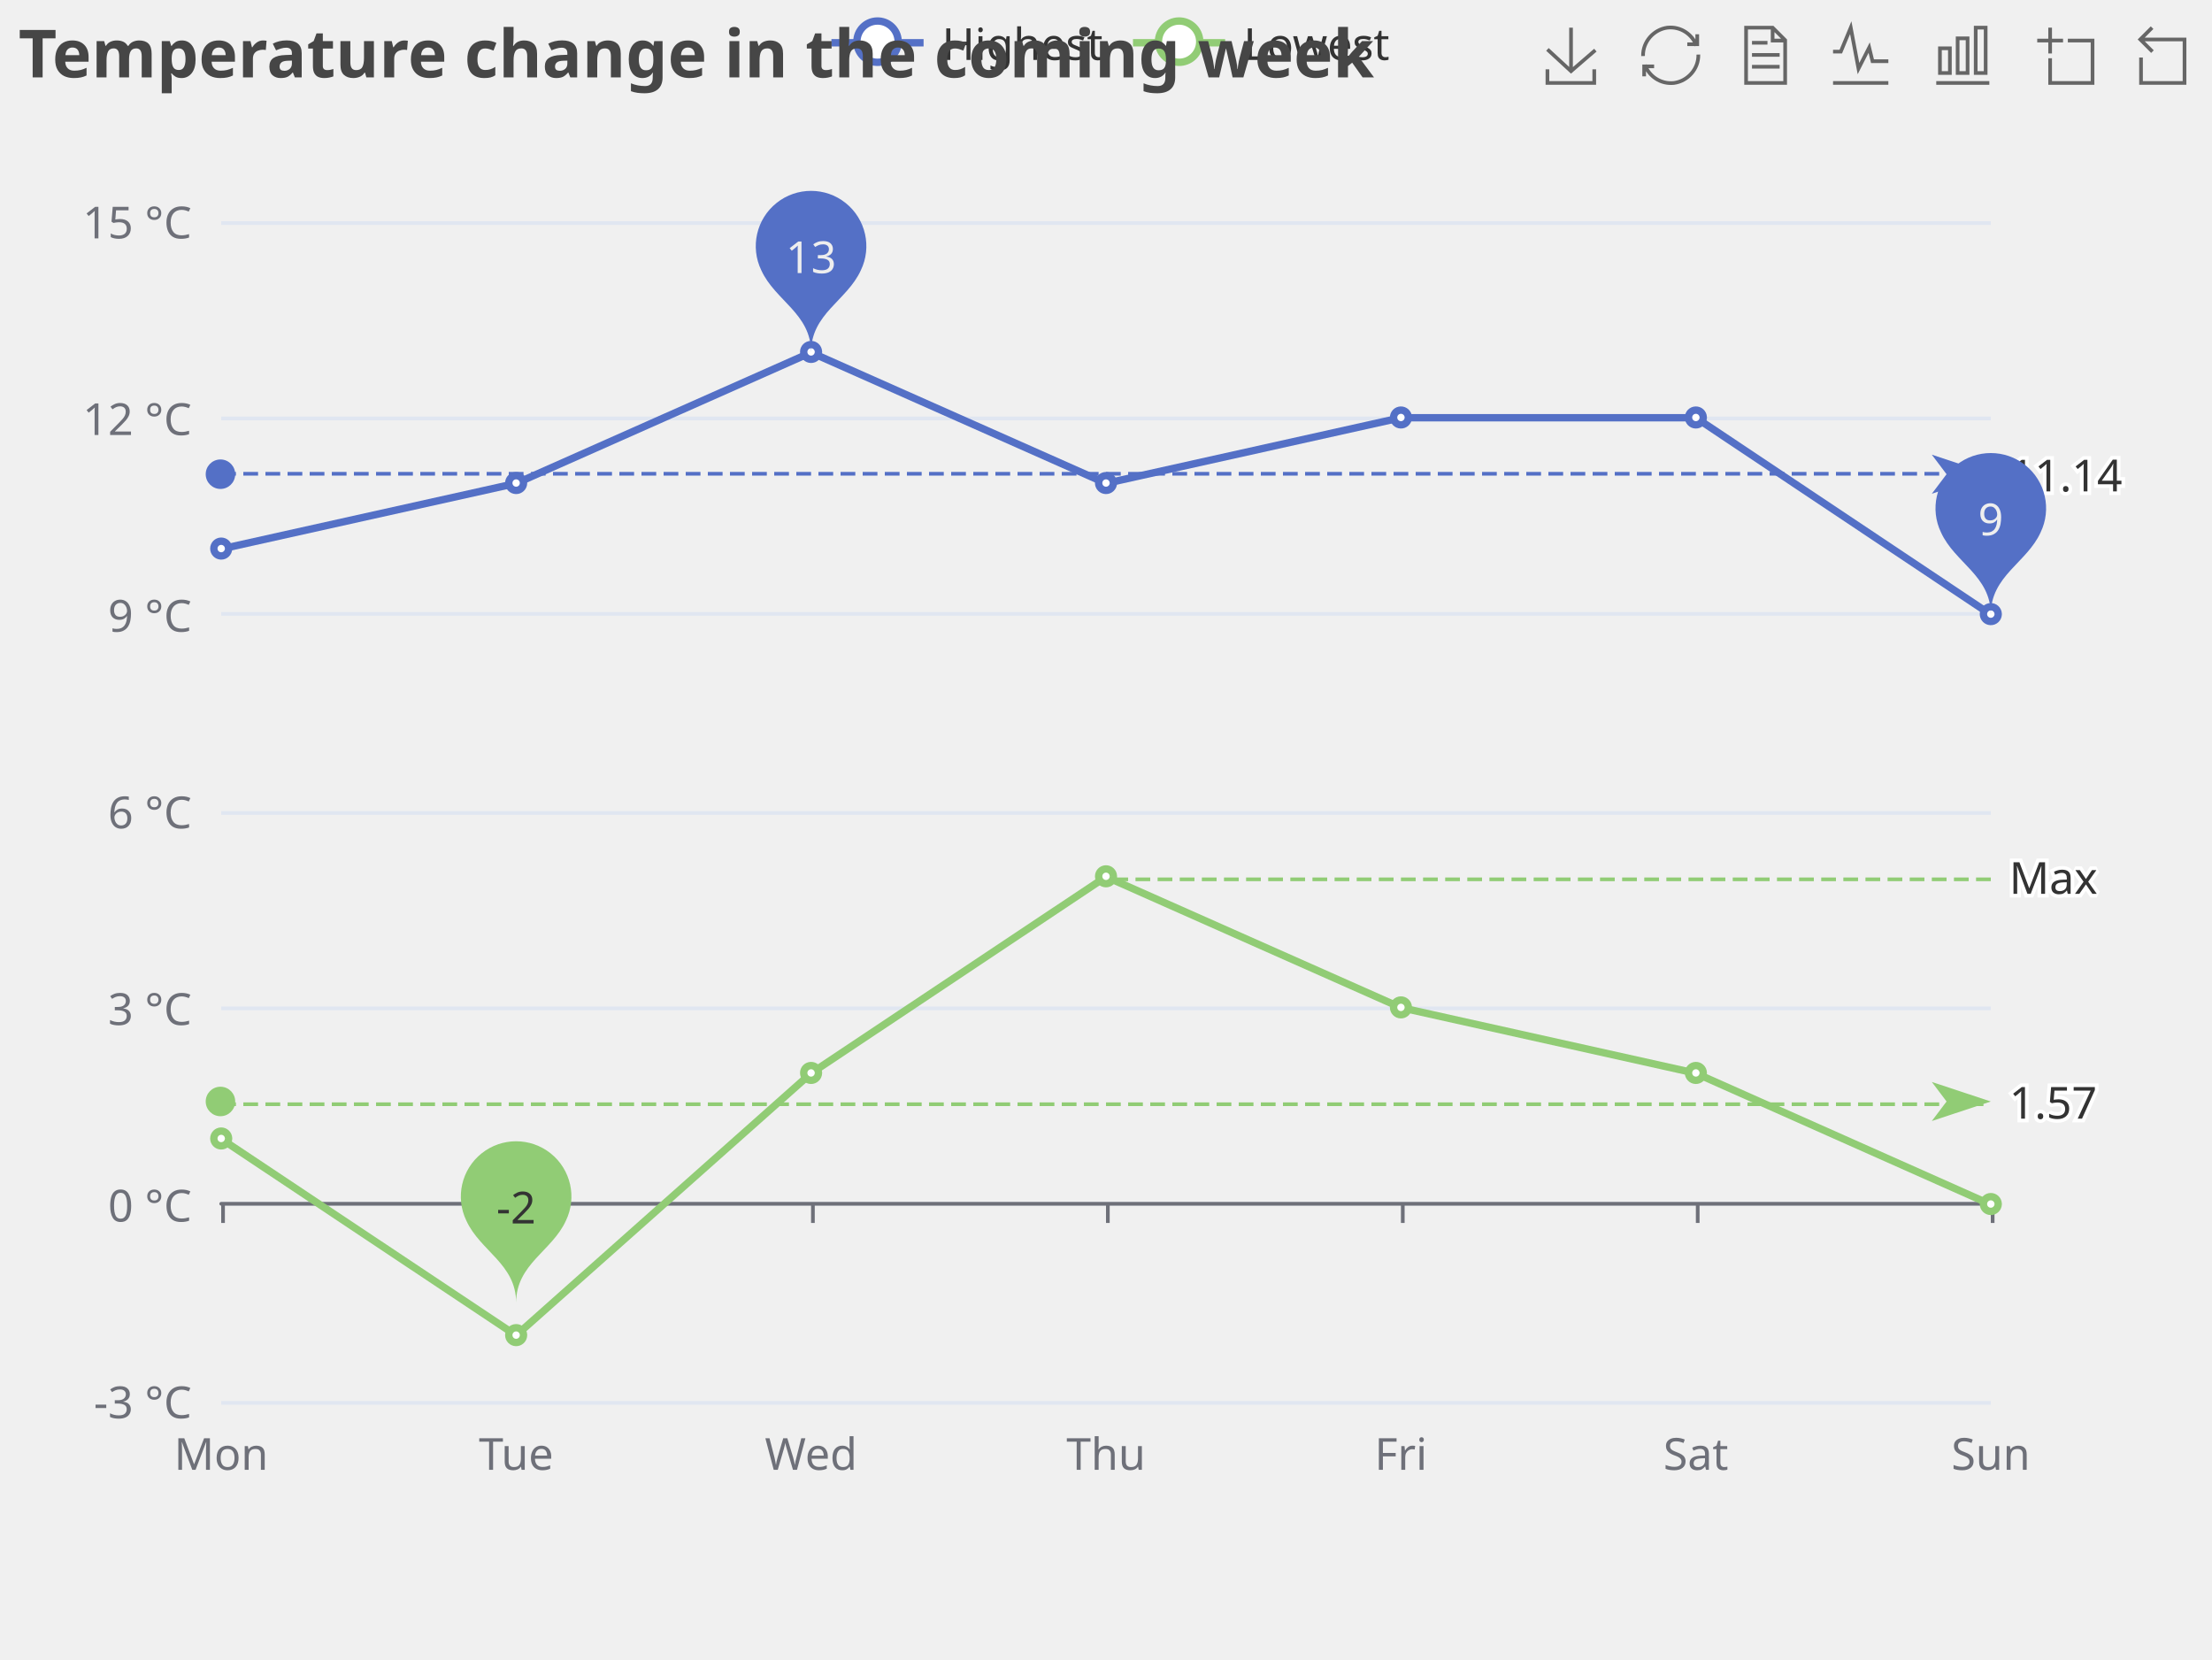
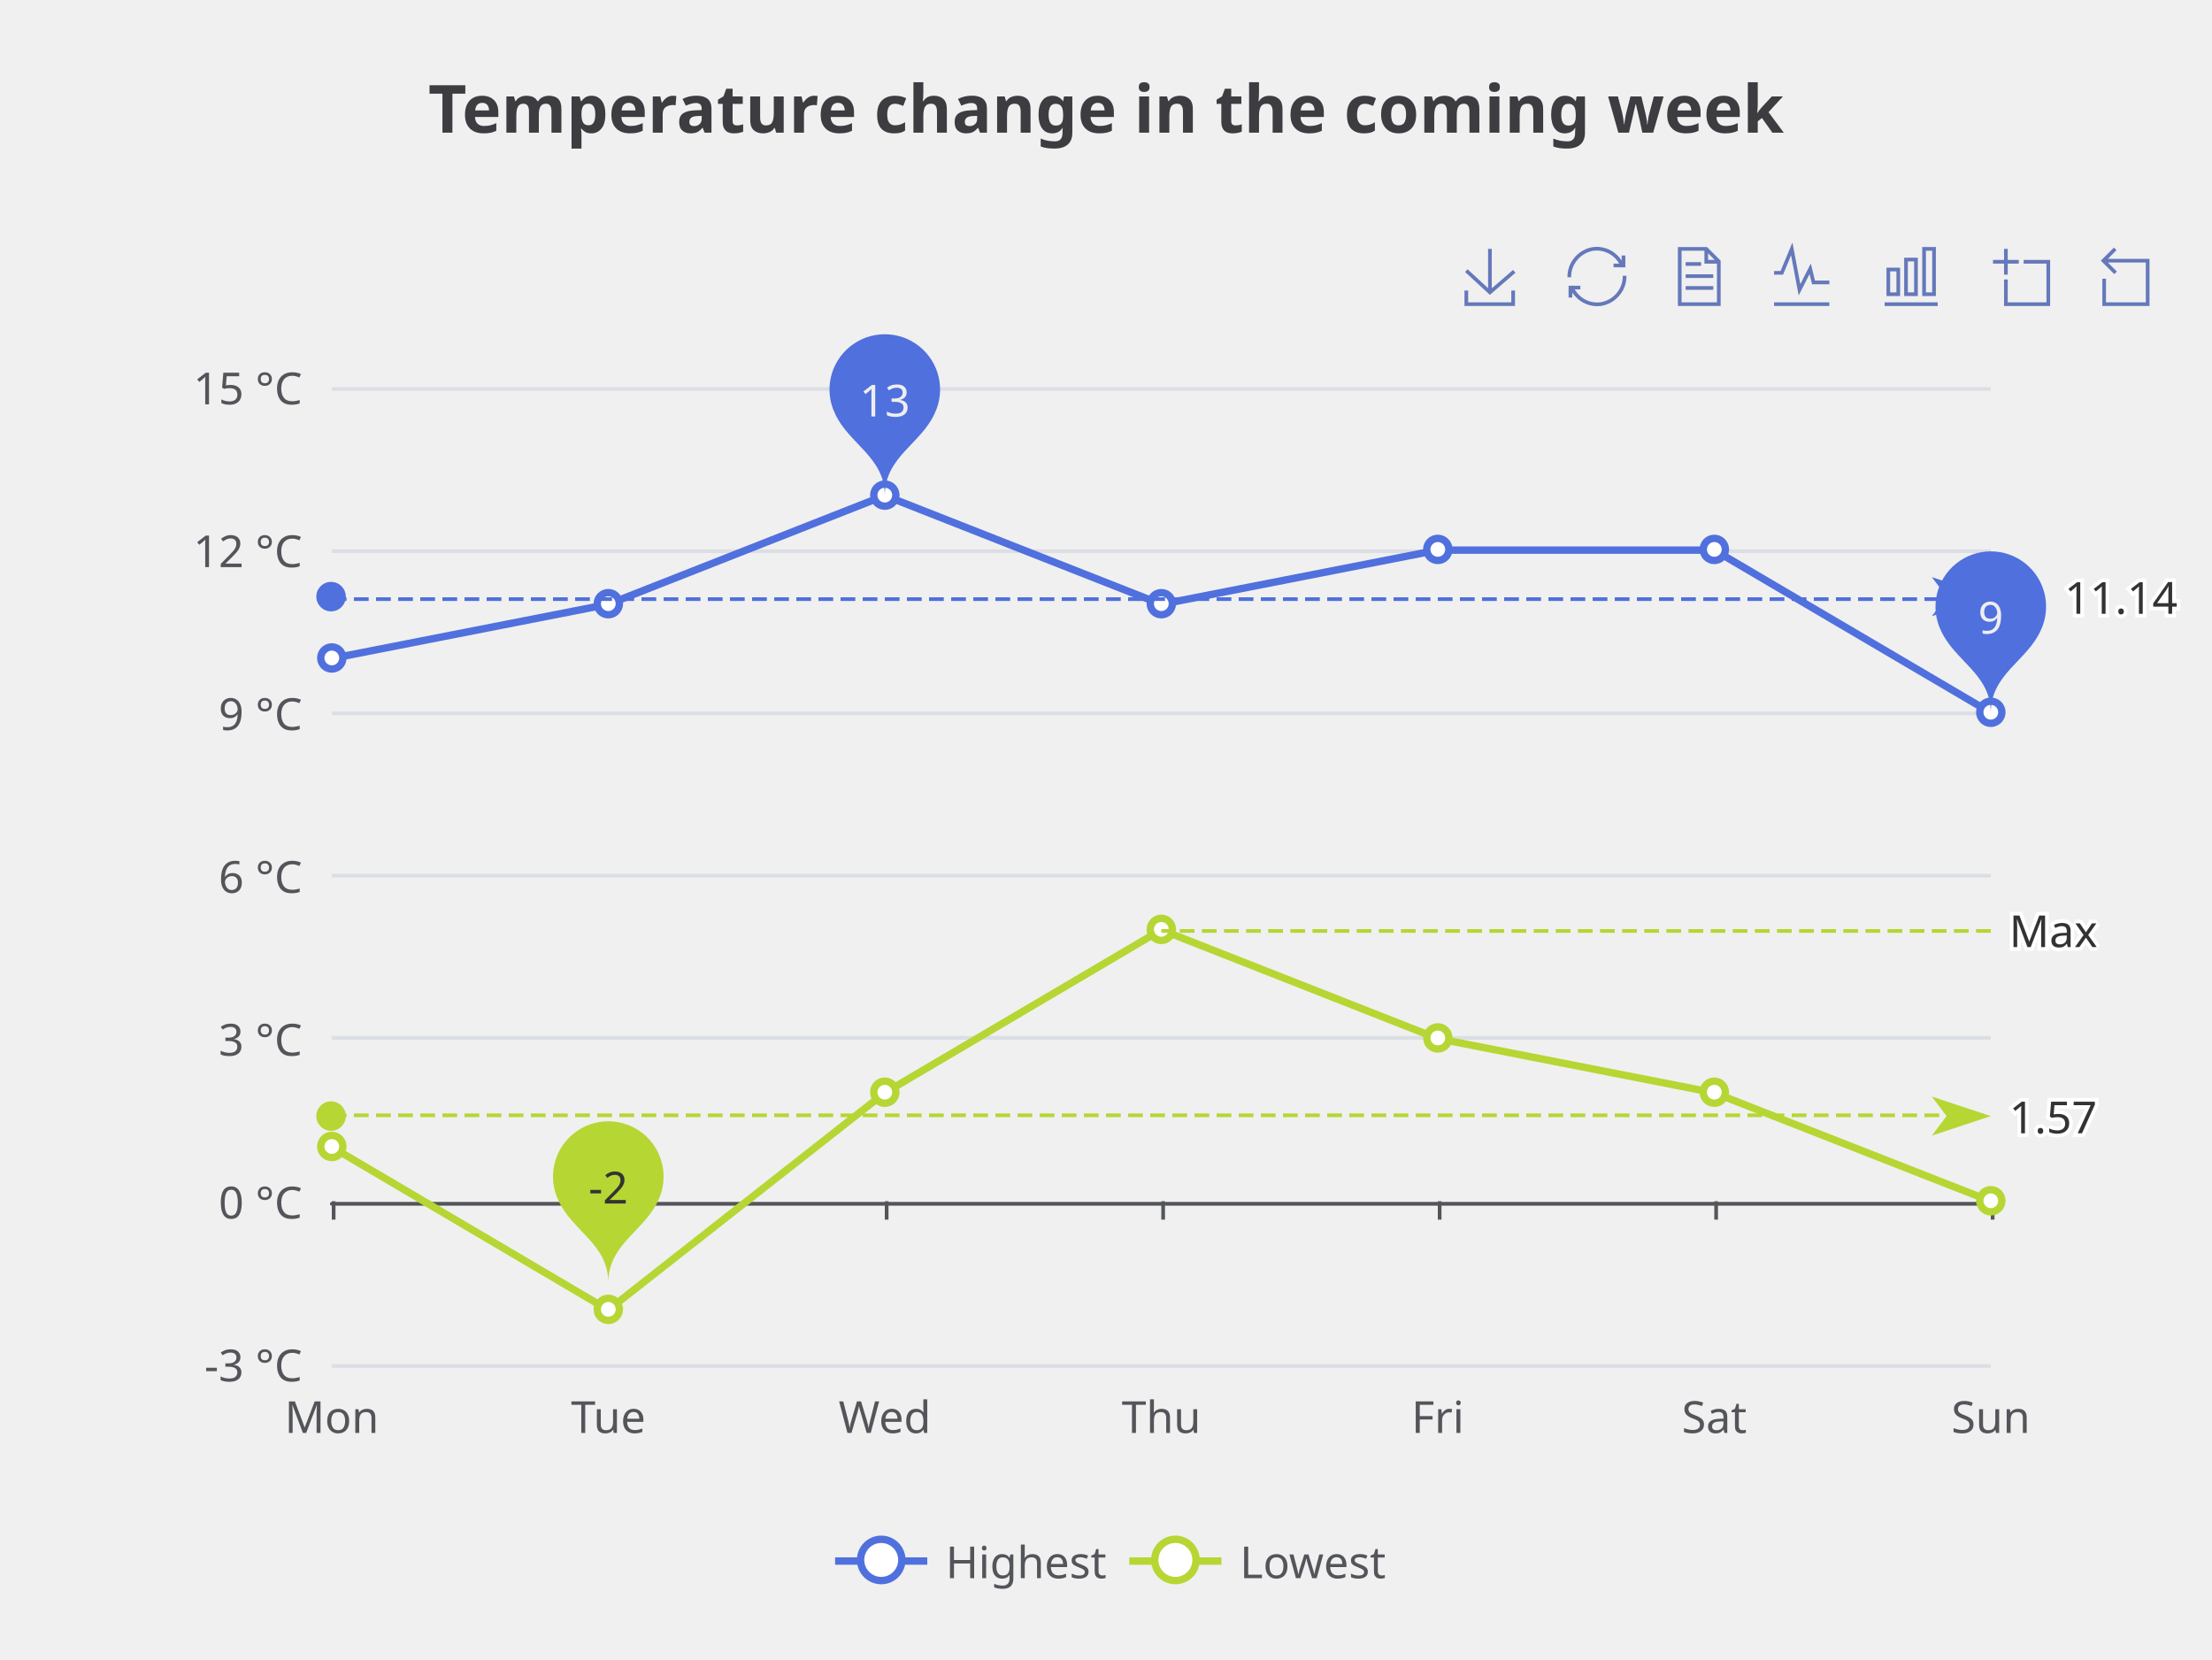
<svg xmlns="http://www.w3.org/2000/svg" width="600" height="450" version="1.1" baseProfile="full" viewBox="0 0 600 450">
  <rect width="600" height="450" x="0" y="0" fill="none" />
-   <path d="M60 380.5L540 380.5" fill="transparent" stroke="#E0E6F1" class="zr44-cls-234" />
-   <path d="M60 326.5L540 326.5" fill="transparent" stroke="#E0E6F1" class="zr44-cls-234" />
-   <path d="M60 273.5L540 273.5" fill="transparent" stroke="#E0E6F1" class="zr44-cls-234" />
-   <path d="M60 220.5L540 220.5" fill="transparent" stroke="#E0E6F1" class="zr44-cls-234" />
-   <path d="M60 166.5L540 166.5" fill="transparent" stroke="#E0E6F1" class="zr44-cls-234" />
-   <path d="M60 113.5L540 113.5" fill="transparent" stroke="#E0E6F1" class="zr44-cls-234" />
-   <path d="M60 60.5L540 60.5" fill="transparent" stroke="#E0E6F1" class="zr44-cls-234" />
-   <path d="M60 326.5L540 326.5" fill="transparent" stroke="#6E7079" stroke-linecap="round" class="zr44-cls-234" />
-   <path d="M60.5 326.7L60.5 331.7" fill="transparent" stroke="#6E7079" class="zr44-cls-234" />
-   <path d="M140.5 326.7L140.5 331.7" fill="transparent" stroke="#6E7079" class="zr44-cls-234" />
-   <path d="M220.5 326.7L220.5 331.7" fill="transparent" stroke="#6E7079" class="zr44-cls-234" />
-   <path d="M300.5 326.7L300.5 331.7" fill="transparent" stroke="#6E7079" class="zr44-cls-234" />
-   <path d="M380.5 326.7L380.5 331.7" fill="transparent" stroke="#6E7079" class="zr44-cls-234" />
-   <path d="M460.5 326.7L460.5 331.7" fill="transparent" stroke="#6E7079" class="zr44-cls-234" />
-   <path d="M540.5 326.7L540.5 331.7" fill="transparent" stroke="#6E7079" class="zr44-cls-234" />
-   <text dominant-baseline="central" text-anchor="end" style="font-size:12px;font-family:sans-serif;" xml:space="preserve" transform="translate(52 380)" fill="#6E7079">-3 °C</text>
-   <text dominant-baseline="central" text-anchor="end" style="font-size:12px;font-family:sans-serif;" xml:space="preserve" transform="translate(52 326.6667)" fill="#6E7079">0 °C</text>
-   <text dominant-baseline="central" text-anchor="end" style="font-size:12px;font-family:sans-serif;" xml:space="preserve" transform="translate(52 273.3333)" fill="#6E7079">3 °C</text>
-   <text dominant-baseline="central" text-anchor="end" style="font-size:12px;font-family:sans-serif;" xml:space="preserve" transform="translate(52 220)" fill="#6E7079">6 °C</text>
-   <text dominant-baseline="central" text-anchor="end" style="font-size:12px;font-family:sans-serif;" xml:space="preserve" transform="translate(52 166.6667)" fill="#6E7079">9 °C</text>
-   <text dominant-baseline="central" text-anchor="end" style="font-size:12px;font-family:sans-serif;" xml:space="preserve" transform="translate(52 113.3333)" fill="#6E7079">12 °C</text>
-   <text dominant-baseline="central" text-anchor="end" style="font-size:12px;font-family:sans-serif;" xml:space="preserve" transform="translate(52 60)" fill="#6E7079">15 °C</text>
-   <text dominant-baseline="central" text-anchor="middle" style="font-size:12px;font-family:sans-serif;" y="6" transform="translate(60 388)" fill="#6E7079">Mon</text>
-   <text dominant-baseline="central" text-anchor="middle" style="font-size:12px;font-family:sans-serif;" y="6" transform="translate(140 388)" fill="#6E7079">Tue</text>
-   <text dominant-baseline="central" text-anchor="middle" style="font-size:12px;font-family:sans-serif;" y="6" transform="translate(220 388)" fill="#6E7079">Wed</text>
-   <text dominant-baseline="central" text-anchor="middle" style="font-size:12px;font-family:sans-serif;" y="6" transform="translate(300 388)" fill="#6E7079">Thu</text>
-   <text dominant-baseline="central" text-anchor="middle" style="font-size:12px;font-family:sans-serif;" y="6" transform="translate(380 388)" fill="#6E7079">Fri</text>
-   <text dominant-baseline="central" text-anchor="middle" style="font-size:12px;font-family:sans-serif;" y="6" transform="translate(460 388)" fill="#6E7079">Sat</text>
-   <text dominant-baseline="central" text-anchor="middle" style="font-size:12px;font-family:sans-serif;" y="6" transform="translate(540 388)" fill="#6E7079">Sun</text>
-   <g clip-path="url(#zr44-c0)">
-     <path d="M60 148.9L140 131.1L220 95.6L300 131.1L380 113.3L460 113.3L540 166.7" fill="transparent" stroke="#5470c6" stroke-width="2" stroke-linejoin="bevel" class="zr44-cls-236" />
+   <path d="M90 370.5L540 370.5" fill="none" pointer-events="visible" stroke="#dbdee4" class="zr50-cls-363" />
+   <path d="M90 326.5L540 326.5" fill="none" pointer-events="visible" stroke="#dbdee4" class="zr50-cls-363" />
+   <path d="M90 281.5L540 281.5" fill="none" pointer-events="visible" stroke="#dbdee4" class="zr50-cls-363" />
+   <path d="M90 237.5L540 237.5" fill="none" pointer-events="visible" stroke="#dbdee4" class="zr50-cls-363" />
+   <path d="M90 193.5L540 193.5" fill="none" pointer-events="visible" stroke="#dbdee4" class="zr50-cls-363" />
+   <path d="M90 149.5L540 149.5" fill="none" pointer-events="visible" stroke="#dbdee4" class="zr50-cls-363" />
+   <path d="M90 105.5L540 105.5" fill="none" pointer-events="visible" stroke="#dbdee4" class="zr50-cls-363" />
+   <path d="M90 326.5L540 326.5" fill="none" pointer-events="visible" stroke="#54555a" stroke-linecap="round" class="zr50-cls-363" />
+   <path d="M90.5 325.8L90.5 330.8" fill="none" pointer-events="visible" stroke="#54555a" class="zr50-cls-363" />
+   <path d="M165.5 325.8L165.5 330.8" fill="none" pointer-events="visible" stroke="#54555a" class="zr50-cls-363" />
+   <path d="M240.5 325.8L240.5 330.8" fill="none" pointer-events="visible" stroke="#54555a" class="zr50-cls-363" />
+   <path d="M315.5 325.8L315.5 330.8" fill="none" pointer-events="visible" stroke="#54555a" class="zr50-cls-363" />
+   <path d="M390.5 325.8L390.5 330.8" fill="none" pointer-events="visible" stroke="#54555a" class="zr50-cls-363" />
+   <path d="M465.5 325.8L465.5 330.8" fill="none" pointer-events="visible" stroke="#54555a" class="zr50-cls-363" />
+   <path d="M540.5 325.8L540.5 330.8" fill="none" pointer-events="visible" stroke="#54555a" class="zr50-cls-363" />
+   <text dominant-baseline="central" text-anchor="end" style="font-size:12px;font-family:sans-serif;" xml:space="preserve" transform="translate(82 370)" fill="#54555a">-3 °C</text>
+   <text dominant-baseline="central" text-anchor="end" style="font-size:12px;font-family:sans-serif;" xml:space="preserve" transform="translate(82 325.8333)" fill="#54555a">0 °C</text>
+   <text dominant-baseline="central" text-anchor="end" style="font-size:12px;font-family:sans-serif;" xml:space="preserve" transform="translate(82 281.6667)" fill="#54555a">3 °C</text>
+   <text dominant-baseline="central" text-anchor="end" style="font-size:12px;font-family:sans-serif;" xml:space="preserve" transform="translate(82 237.5)" fill="#54555a">6 °C</text>
+   <text dominant-baseline="central" text-anchor="end" style="font-size:12px;font-family:sans-serif;" xml:space="preserve" transform="translate(82 193.3333)" fill="#54555a">9 °C</text>
+   <text dominant-baseline="central" text-anchor="end" style="font-size:12px;font-family:sans-serif;" xml:space="preserve" transform="translate(82 149.1667)" fill="#54555a">12 °C</text>
+   <text dominant-baseline="central" text-anchor="end" style="font-size:12px;font-family:sans-serif;" xml:space="preserve" transform="translate(82 105)" fill="#54555a">15 °C</text>
+   <text dominant-baseline="central" text-anchor="middle" style="font-size:12px;font-family:sans-serif;" y="6" transform="translate(90 378)" fill="#54555a">Mon</text>
+   <text dominant-baseline="central" text-anchor="middle" style="font-size:12px;font-family:sans-serif;" y="6" transform="translate(165 378)" fill="#54555a">Tue</text>
+   <text dominant-baseline="central" text-anchor="middle" style="font-size:12px;font-family:sans-serif;" y="6" transform="translate(240 378)" fill="#54555a">Wed</text>
+   <text dominant-baseline="central" text-anchor="middle" style="font-size:12px;font-family:sans-serif;" y="6" transform="translate(315 378)" fill="#54555a">Thu</text>
+   <text dominant-baseline="central" text-anchor="middle" style="font-size:12px;font-family:sans-serif;" y="6" transform="translate(390 378)" fill="#54555a">Fri</text>
+   <text dominant-baseline="central" text-anchor="middle" style="font-size:12px;font-family:sans-serif;" y="6" transform="translate(465 378)" fill="#54555a">Sat</text>
+   <text dominant-baseline="central" text-anchor="middle" style="font-size:12px;font-family:sans-serif;" y="6" transform="translate(540 378)" fill="#54555a">Sun</text>
+   <g clip-path="url(#zr50-c0)">
+     <path d="M90 178.6L165 163.9L240 134.4L315 163.9L390 149.2L465 149.2L540 193.3" fill="none" pointer-events="visible" stroke="#5070dd" stroke-width="2" stroke-linejoin="bevel" class="zr50-cls-365" />
  </g>
-   <g clip-path="url(#zr44-c1)">
-     <path d="M60 308.9L140 362.2L220 291.1L300 237.8L380 273.3L460 291.1L540 326.7" fill="transparent" stroke="#91cc75" stroke-width="2" stroke-linejoin="bevel" class="zr44-cls-236" />
+   <g clip-path="url(#zr50-c1)">
+     <path d="M90 311.1L165 355.3L240 296.4L315 252.2L390 281.7L465 296.4L540 325.8" fill="none" pointer-events="visible" stroke="#b6d634" stroke-width="2" stroke-linejoin="bevel" class="zr50-cls-365" />
  </g>
-   <path d="M1 0A1 1 0 1 1 1 -0.1A1 1 0 0 1 1 0" transform="matrix(2,0,0,2,60,148.8889)" fill="#fff" stroke="#5470c6" ecmeta_series_index="0" ecmeta_data_index="0" ecmeta_ssr_type="chart" class="zr44-cls-237" />
-   <path d="M1 0A1 1 0 1 1 1 -0.1A1 1 0 0 1 1 0" transform="matrix(2,0,0,2,140,131.1111)" fill="#fff" stroke="#5470c6" ecmeta_series_index="0" ecmeta_data_index="1" ecmeta_ssr_type="chart" class="zr44-cls-237" />
-   <path d="M1 0A1 1 0 1 1 1 -0.1A1 1 0 0 1 1 0" transform="matrix(2,0,0,2,220,95.5556)" fill="#fff" stroke="#5470c6" ecmeta_series_index="0" ecmeta_data_index="2" ecmeta_ssr_type="chart" class="zr44-cls-237" />
-   <path d="M1 0A1 1 0 1 1 1 -0.1A1 1 0 0 1 1 0" transform="matrix(2,0,0,2,300,131.1111)" fill="#fff" stroke="#5470c6" ecmeta_series_index="0" ecmeta_data_index="3" ecmeta_ssr_type="chart" class="zr44-cls-237" />
-   <path d="M1 0A1 1 0 1 1 1 -0.1A1 1 0 0 1 1 0" transform="matrix(2,0,0,2,380,113.3333)" fill="#fff" stroke="#5470c6" ecmeta_series_index="0" ecmeta_data_index="4" ecmeta_ssr_type="chart" class="zr44-cls-237" />
-   <path d="M1 0A1 1 0 1 1 1 -0.1A1 1 0 0 1 1 0" transform="matrix(2,0,0,2,460,113.3333)" fill="#fff" stroke="#5470c6" ecmeta_series_index="0" ecmeta_data_index="5" ecmeta_ssr_type="chart" class="zr44-cls-237" />
-   <path d="M1 0A1 1 0 1 1 1 -0.1A1 1 0 0 1 1 0" transform="matrix(2,0,0,2,540,166.6667)" fill="#fff" stroke="#5470c6" ecmeta_series_index="0" ecmeta_data_index="6" ecmeta_ssr_type="chart" class="zr44-cls-237" />
-   <path d="M1 0A1 1 0 1 1 1 -0.1A1 1 0 0 1 1 0" transform="matrix(2,0,0,2,60,308.8889)" fill="#fff" stroke="#91cc75" ecmeta_series_index="1" ecmeta_data_index="0" ecmeta_ssr_type="chart" class="zr44-cls-237" />
-   <path d="M1 0A1 1 0 1 1 1 -0.1A1 1 0 0 1 1 0" transform="matrix(2,0,0,2,140,362.2222)" fill="#fff" stroke="#91cc75" ecmeta_series_index="1" ecmeta_data_index="1" ecmeta_ssr_type="chart" class="zr44-cls-237" />
-   <path d="M1 0A1 1 0 1 1 1 -0.1A1 1 0 0 1 1 0" transform="matrix(2,0,0,2,220,291.1111)" fill="#fff" stroke="#91cc75" ecmeta_series_index="1" ecmeta_data_index="2" ecmeta_ssr_type="chart" class="zr44-cls-237" />
-   <path d="M1 0A1 1 0 1 1 1 -0.1A1 1 0 0 1 1 0" transform="matrix(2,0,0,2,300,237.7778)" fill="#fff" stroke="#91cc75" ecmeta_series_index="1" ecmeta_data_index="3" ecmeta_ssr_type="chart" class="zr44-cls-237" />
-   <path d="M1 0A1 1 0 1 1 1 -0.1A1 1 0 0 1 1 0" transform="matrix(2,0,0,2,380,273.3333)" fill="#fff" stroke="#91cc75" ecmeta_series_index="1" ecmeta_data_index="4" ecmeta_ssr_type="chart" class="zr44-cls-237" />
-   <path d="M1 0A1 1 0 1 1 1 -0.1A1 1 0 0 1 1 0" transform="matrix(2,0,0,2,460,291.1111)" fill="#fff" stroke="#91cc75" ecmeta_series_index="1" ecmeta_data_index="5" ecmeta_ssr_type="chart" class="zr44-cls-237" />
-   <path d="M1 0A1 1 0 1 1 1 -0.1A1 1 0 0 1 1 0" transform="matrix(2,0,0,2,540,326.6667)" fill="#fff" stroke="#91cc75" ecmeta_series_index="1" ecmeta_data_index="6" ecmeta_ssr_type="chart" class="zr44-cls-237" />
-   <path d="M-5 -5l161 0l0 23.2l-161 0Z" transform="translate(224.52 5)" fill="rgb(0,0,0)" fill-opacity="0" stroke="#ccc" stroke-width="0" class="zr44-cls-234" />
-   <path d="M0 7L25 7" transform="translate(225.52 4.6)" fill="#000" stroke="#5470c6" stroke-width="2" stroke-linecap="butt" stroke-miterlimit="10" class="zr44-cls-234" />
-   <path d="M18.1 7A5.6 5.6 0 1 1 18.1 6.4A5.6 5.6 0 0 1 18.1 7" transform="translate(225.52 4.6)" fill="#fff" stroke="#5470c6" stroke-width="2" stroke-linecap="butt" stroke-miterlimit="10" class="zr44-cls-234" />
-   <text dominant-baseline="central" text-anchor="start" style="font-size:12px;font-family:sans-serif;" x="30" y="7" transform="translate(225.52 4.6)" fill="#333">Highest</text>
-   <path d="M-1 0.4l71.8 0l0 13.2l-71.8 0Z" transform="translate(225.52 4.6)" fill="transparent" ecmeta_series_index="0" ecmeta_data_index="0" ecmeta_ssr_type="legend" class="zr44-cls-238" />
-   <path d="M0 7L25 7" transform="translate(307.32 4.6)" fill="#000" stroke="#91cc75" stroke-width="2" stroke-linecap="butt" stroke-miterlimit="10" class="zr44-cls-234" />
-   <path d="M18.1 7A5.6 5.6 0 1 1 18.1 6.4A5.6 5.6 0 0 1 18.1 7" transform="translate(307.32 4.6)" fill="#fff" stroke="#91cc75" stroke-width="2" stroke-linecap="butt" stroke-miterlimit="10" class="zr44-cls-234" />
-   <text dominant-baseline="central" text-anchor="start" style="font-size:12px;font-family:sans-serif;" x="30" y="7" transform="translate(307.32 4.6)" fill="#333">Lowest</text>
-   <path d="M-1 0.4l69.2 0l0 13.2l-69.2 0Z" transform="translate(307.32 4.6)" fill="transparent" ecmeta_series_index="1" ecmeta_data_index="1" ecmeta_ssr_type="legend" class="zr44-cls-238" />
-   <path d="M60 128.5L540 128.5" fill="transparent" stroke="#5470c6" stroke-dasharray="4,2" ecmeta_series_index="0" ecmeta_data_index="0" ecmeta_ssr_type="chart" class="zr44-cls-239" />
-   <path d="M4 0A4 4 0 1 1 4 -0.4A4 4 0 0 1 4 0" transform="matrix(0,-1,1,0,60,128.6222)" fill="#5470c6" ecmeta_series_index="0" ecmeta_data_index="0" ecmeta_ssr_type="chart" class="zr44-cls-240" />
-   <path d="M0 0L5.3 16L0 12L-5.3 16L0 0Z" transform="matrix(0,1,-1,0,540,128.6222)" fill="#5470c6" ecmeta_series_index="0" ecmeta_data_index="0" ecmeta_ssr_type="chart" class="zr44-cls-240" />
-   <path d="M60 299.5L540 299.5" fill="transparent" stroke="#91cc75" stroke-dasharray="4,2" ecmeta_series_index="1" ecmeta_data_index="0" ecmeta_ssr_type="chart" class="zr44-cls-239" />
-   <path d="M4 0A4 4 0 1 1 4 -0.4A4 4 0 0 1 4 0" transform="matrix(0,-1,1,0,60,298.7556)" fill="#91cc75" ecmeta_series_index="1" ecmeta_data_index="0" ecmeta_ssr_type="chart" class="zr44-cls-241" />
-   <path d="M0 0L5.3 16L0 12L-5.3 16L0 0Z" transform="matrix(0,1,-1,0,540,298.7556)" fill="#91cc75" ecmeta_series_index="1" ecmeta_data_index="0" ecmeta_ssr_type="chart" class="zr44-cls-241" />
-   <path d="M540 238.5L300 238.5" fill="transparent" stroke="#91cc75" stroke-dasharray="4,2" ecmeta_series_index="1" ecmeta_data_index="1" ecmeta_ssr_type="chart" class="zr44-cls-239" />
-   <path d="M4 0A4 4 0 1 1 4 -0" transform="matrix(0,-1,1,0,300,237.7778)" fill="#91cc75" ecmeta_series_index="1" ecmeta_data_index="1" ecmeta_ssr_type="chart" class="zr44-cls-241" />
-   <text dominant-baseline="central" text-anchor="start" style="font-size:12px;font-family:sans-serif;" transform="translate(545 128.6222)" fill="#333" stroke="rgb(255,255,255)" stroke-width="2" paint-order="stroke" stroke-miterlimit="2">11.14</text>
-   <text dominant-baseline="central" text-anchor="start" style="font-size:12px;font-family:sans-serif;" transform="translate(545 298.7556)" fill="#333" stroke="rgb(255,255,255)" stroke-width="2" paint-order="stroke" stroke-miterlimit="2">1.57</text>
-   <text dominant-baseline="central" text-anchor="start" style="font-size:12px;font-family:sans-serif;" transform="translate(545 237.7778)" fill="#333" stroke="rgb(255,255,255)" stroke-width="2" paint-order="stroke" stroke-miterlimit="2">Max</text>
-   <path d="M-0.54 -0.89A0.6 0.6 0 1 1 0.54 -0.89C0.39 -0.56 0 -0.42 0 0C0 -0.42 -0.39 -0.56 -0.54 -0.89Z" transform="matrix(25,0,0,25,220,95.5556)" fill="#5470c6" ecmeta_series_index="0" ecmeta_data_index="0" ecmeta_ssr_type="chart" class="zr44-cls-240" />
-   <path d="M-0.54 -0.89A0.6 0.6 0 1 1 0.54 -0.89C0.39 -0.56 0 -0.42 0 0C0 -0.42 -0.39 -0.56 -0.54 -0.89Z" transform="matrix(25,0,0,25,540,166.6667)" fill="#5470c6" ecmeta_series_index="0" ecmeta_data_index="1" ecmeta_ssr_type="chart" class="zr44-cls-240" />
-   <path d="M-0.54 -0.89A0.6 0.6 0 1 1 0.54 -0.89C0.39 -0.56 0 -0.42 0 0C0 -0.42 -0.39 -0.56 -0.54 -0.89Z" transform="matrix(25,0,0,25,140,353.3333)" fill="#91cc75" ecmeta_series_index="1" ecmeta_data_index="0" ecmeta_ssr_type="chart" class="zr44-cls-241" />
-   <text dominant-baseline="central" text-anchor="middle" style="font-size:12px;font-family:sans-serif;" transform="translate(220 69.4127)" fill="#eee" stroke="#5470c6" stroke-width="2" paint-order="stroke" stroke-miterlimit="2">13</text>
-   <text dominant-baseline="central" text-anchor="middle" style="font-size:12px;font-family:sans-serif;" transform="translate(540 140.5238)" fill="#eee" stroke="#5470c6" stroke-width="2" paint-order="stroke" stroke-miterlimit="2">9</text>
-   <text dominant-baseline="central" text-anchor="middle" style="font-size:12px;font-family:sans-serif;" transform="translate(140 327.1905)" fill="#333">-2</text>
-   <path d="M-14 -15l187.7 0l0 30l-187.7 0Z" transform="translate(426.2366 15)" fill="transparent" stroke="#ccc" stroke-width="0" class="zr44-cls-234" />
-   <path d="M-5 -5l337.4 0l0 28l-337.4 0Z" transform="translate(5 5)" fill="rgb(0,0,0)" fill-opacity="0" stroke="#ccc" stroke-width="0" class="zr44-cls-234" />
-   <path d="M-6.5 -1.6L-0.1 4.3L6.5 -1.4M-6.5 3.8L-6.5 7.5L6.2 7.5L6.2 3.8M-0.1 4.2L-0.1 -7.5" transform="translate(426.2366 15)" fill="transparent" stroke="#666" class="zr44-cls-242" />
-   <path d="M-7 0.9M4.5 -3L7.2 -3L7.2 -5.7M7 -2.6C5.9 -5.6 2.8 -7.9 -0.9 -7.5C-4.6 -7 -7.6 -3.7 -7.5 0.2M-4.5 3L-7.2 3L-7.2 5.7M-7 2.6C-5.9 5.6 -2.8 7.9 0.9 7.5C4.6 7 7.6 3.7 7.5 -0.2" transform="translate(453.173 15)" fill="transparent" stroke="#666" class="zr44-cls-242" />
-   <path d="M-3.7 -3.4L0.5 -3.4M-3.7 -3.4L0.5 -3.4M3.8 -0.1L-3.7 -0.1M-5.3 -7.5L-5.3 7.5L5.3 7.5L5.3 -4.1L1.9 -7.5L-5.3 -7.5ZM1.9 -7.4L1.9 -4L5.3 -4M3.8 3.1L-3.7 3.1" transform="translate(478.9211 15)" fill="transparent" stroke="#666" class="zr44-cls-242" />
-   <path d="M-7.5 -1L-5.4 -1L-2.7 -7.5L-0.6 3.6L2.3 -2.1L3.2 1.6L7.5 1.6M-7.5 7.5L7.5 7.5" transform="translate(504.7113 15)" fill="transparent" stroke="#666" class="zr44-cls-242" />
-   <path d="M-6.2 -1.9L-3.5 -1.9L-3.5 4.8L-6.2 4.8L-6.2 -1.9ZM-1.4 -4.6L1.3 -4.6L1.3 4.8L-1.4 4.8L-1.4 -4.6ZM3.5 -7.5L6.2 -7.5L6.2 4.8L3.5 4.8L3.5 -7.5ZM-7.2 7.5L7.2 7.5" transform="translate(532.4033 15)" fill="transparent" stroke="#666" class="zr44-cls-242" />
-   <path d="M-7.5 -4L-0.5 -4M-4 -0.5L-4 -7.5M0.8 -4L7.5 -4L7.5 7.5L-4 7.5L-4 0.8" transform="translate(560.0952 15)" fill="transparent" stroke="#666" class="zr44-cls-242" />
-   <path d="M-2.8 -7.5L-6 -4.3L-2.7 -1M-5.8 -4.3L6 -4.3L6 7.5L-5.8 7.5L-5.8 0.6" transform="translate(586.5476 15)" fill="transparent" stroke="#666" class="zr44-cls-242" />
-   <text dominant-baseline="central" text-anchor="start" style="font-size:18px;font-family:sans-serif;font-weight:bold;" xml:space="preserve" y="9" transform="translate(5 5)" fill="#464646">Temperature change in the coming week</text>
+   <path d="M1 0A1 1 0 1 1 1 -0.1A1 1 0 0 1 1 0" transform="matrix(3,0,0,3,90,178.6111)" fill="#fff" stroke="#5070dd" stroke-width="0.667" ecmeta_series_index="0" ecmeta_data_index="0" ecmeta_ssr_type="chart" class="zr50-cls-366" />
+   <path d="M1 0A1 1 0 1 1 1 -0.1A1 1 0 0 1 1 0" transform="matrix(3,0,0,3,165,163.8889)" fill="#fff" stroke="#5070dd" stroke-width="0.667" ecmeta_series_index="0" ecmeta_data_index="1" ecmeta_ssr_type="chart" class="zr50-cls-366" />
+   <path d="M1 0A1 1 0 1 1 1 -0.1A1 1 0 0 1 1 0" transform="matrix(3,0,0,3,240,134.4444)" fill="#fff" stroke="#5070dd" stroke-width="0.667" ecmeta_series_index="0" ecmeta_data_index="2" ecmeta_ssr_type="chart" class="zr50-cls-366" />
+   <path d="M1 0A1 1 0 1 1 1 -0.1A1 1 0 0 1 1 0" transform="matrix(3,0,0,3,315,163.8889)" fill="#fff" stroke="#5070dd" stroke-width="0.667" ecmeta_series_index="0" ecmeta_data_index="3" ecmeta_ssr_type="chart" class="zr50-cls-366" />
+   <path d="M1 0A1 1 0 1 1 1 -0.1A1 1 0 0 1 1 0" transform="matrix(3,0,0,3,390,149.1667)" fill="#fff" stroke="#5070dd" stroke-width="0.667" ecmeta_series_index="0" ecmeta_data_index="4" ecmeta_ssr_type="chart" class="zr50-cls-366" />
+   <path d="M1 0A1 1 0 1 1 1 -0.1A1 1 0 0 1 1 0" transform="matrix(3,0,0,3,465,149.1667)" fill="#fff" stroke="#5070dd" stroke-width="0.667" ecmeta_series_index="0" ecmeta_data_index="5" ecmeta_ssr_type="chart" class="zr50-cls-366" />
+   <path d="M1 0A1 1 0 1 1 1 -0.1A1 1 0 0 1 1 0" transform="matrix(3,0,0,3,540,193.3333)" fill="#fff" stroke="#5070dd" stroke-width="0.667" ecmeta_series_index="0" ecmeta_data_index="6" ecmeta_ssr_type="chart" class="zr50-cls-366" />
+   <path d="M1 0A1 1 0 1 1 1 -0.1A1 1 0 0 1 1 0" transform="matrix(3,0,0,3,90,311.1111)" fill="#fff" stroke="#b6d634" stroke-width="0.667" ecmeta_series_index="1" ecmeta_data_index="0" ecmeta_ssr_type="chart" class="zr50-cls-366" />
+   <path d="M1 0A1 1 0 1 1 1 -0.1A1 1 0 0 1 1 0" transform="matrix(3,0,0,3,165,355.2778)" fill="#fff" stroke="#b6d634" stroke-width="0.667" ecmeta_series_index="1" ecmeta_data_index="1" ecmeta_ssr_type="chart" class="zr50-cls-366" />
+   <path d="M1 0A1 1 0 1 1 1 -0.1A1 1 0 0 1 1 0" transform="matrix(3,0,0,3,240,296.3889)" fill="#fff" stroke="#b6d634" stroke-width="0.667" ecmeta_series_index="1" ecmeta_data_index="2" ecmeta_ssr_type="chart" class="zr50-cls-366" />
+   <path d="M1 0A1 1 0 1 1 1 -0.1A1 1 0 0 1 1 0" transform="matrix(3,0,0,3,315,252.2222)" fill="#fff" stroke="#b6d634" stroke-width="0.667" ecmeta_series_index="1" ecmeta_data_index="3" ecmeta_ssr_type="chart" class="zr50-cls-366" />
+   <path d="M1 0A1 1 0 1 1 1 -0.1A1 1 0 0 1 1 0" transform="matrix(3,0,0,3,390,281.6667)" fill="#fff" stroke="#b6d634" stroke-width="0.667" ecmeta_series_index="1" ecmeta_data_index="4" ecmeta_ssr_type="chart" class="zr50-cls-366" />
+   <path d="M1 0A1 1 0 1 1 1 -0.1A1 1 0 0 1 1 0" transform="matrix(3,0,0,3,465,296.3889)" fill="#fff" stroke="#b6d634" stroke-width="0.667" ecmeta_series_index="1" ecmeta_data_index="5" ecmeta_ssr_type="chart" class="zr50-cls-366" />
+   <path d="M1 0A1 1 0 1 1 1 -0.1A1 1 0 0 1 1 0" transform="matrix(3,0,0,3,540,325.8333)" fill="#fff" stroke="#b6d634" stroke-width="0.667" ecmeta_series_index="1" ecmeta_data_index="6" ecmeta_ssr_type="chart" class="zr50-cls-366" />
+   <path d="M-5 -5l159 0l0 23.2l-159 0Z" transform="translate(225.52 416.8)" fill="rgb(0,0,0)" fill-opacity="0" stroke="#b7b9be" stroke-width="0" class="zr50-cls-363" />
+   <path d="M0 7L25 7" transform="translate(226.52 416.4)" fill="#000" stroke="#5070dd" stroke-width="2" stroke-linecap="butt" stroke-miterlimit="10" class="zr50-cls-363" />
+   <path d="M18.1 7A5.6 5.6 0 1 1 18.1 6.4A5.6 5.6 0 0 1 18.1 7" transform="translate(226.52 416.4)" fill="#fff" stroke="#5070dd" stroke-width="2" stroke-linecap="butt" stroke-miterlimit="10" class="zr50-cls-363" />
+   <text dominant-baseline="central" text-anchor="start" style="font-size:12px;font-family:sans-serif;" x="30" y="7" transform="translate(226.52 416.4)" fill="#54555a">Highest</text>
+   <path d="M-1 0.4l71.8 0l0 13.2l-71.8 0Z" transform="translate(226.52 416.4)" fill="none" pointer-events="visible" ecmeta_series_index="0" ecmeta_data_index="0" ecmeta_ssr_type="legend" class="zr50-cls-367" />
+   <path d="M0 7L25 7" transform="translate(306.32 416.4)" fill="#000" stroke="#b6d634" stroke-width="2" stroke-linecap="butt" stroke-miterlimit="10" class="zr50-cls-363" />
+   <path d="M18.1 7A5.6 5.6 0 1 1 18.1 6.4A5.6 5.6 0 0 1 18.1 7" transform="translate(306.32 416.4)" fill="#fff" stroke="#b6d634" stroke-width="2" stroke-linecap="butt" stroke-miterlimit="10" class="zr50-cls-363" />
+   <text dominant-baseline="central" text-anchor="start" style="font-size:12px;font-family:sans-serif;" x="30" y="7" transform="translate(306.32 416.4)" fill="#54555a">Lowest</text>
+   <path d="M-1 0.4l69.2 0l0 13.2l-69.2 0Z" transform="translate(306.32 416.4)" fill="none" pointer-events="visible" ecmeta_series_index="1" ecmeta_data_index="1" ecmeta_ssr_type="legend" class="zr50-cls-367" />
+   <path d="M90 162.5L540 162.5" fill="none" pointer-events="visible" stroke="#5070dd" stroke-dasharray="4,2" ecmeta_series_index="0" ecmeta_data_index="0" ecmeta_ssr_type="chart" class="zr50-cls-368" />
+   <path d="M4 0A4 4 0 1 1 4 -0.4A4 4 0 0 1 4 0" transform="matrix(0,-1,1,0,90,161.8278)" fill="#5070dd" ecmeta_series_index="0" ecmeta_data_index="0" ecmeta_ssr_type="chart" class="zr50-cls-369" />
+   <path d="M0 0L5.3 16L0 12L-5.3 16L0 0Z" transform="matrix(0,1,-1,0,540,161.8278)" fill="#5070dd" ecmeta_series_index="0" ecmeta_data_index="0" ecmeta_ssr_type="chart" class="zr50-cls-369" />
+   <path d="M90 302.5L540 302.5" fill="none" pointer-events="visible" stroke="#b6d634" stroke-dasharray="4,2" ecmeta_series_index="1" ecmeta_data_index="0" ecmeta_ssr_type="chart" class="zr50-cls-368" />
+   <path d="M4 0A4 4 0 1 1 4 -0.4A4 4 0 0 1 4 0" transform="matrix(0,-1,1,0,90,302.7194)" fill="#b6d634" ecmeta_series_index="1" ecmeta_data_index="0" ecmeta_ssr_type="chart" class="zr50-cls-370" />
+   <path d="M0 0L5.3 16L0 12L-5.3 16L0 0Z" transform="matrix(0,1,-1,0,540,302.7194)" fill="#b6d634" ecmeta_series_index="1" ecmeta_data_index="0" ecmeta_ssr_type="chart" class="zr50-cls-370" />
+   <path d="M540 252.5L315 252.5" fill="none" pointer-events="visible" stroke="#b6d634" stroke-dasharray="4,2" ecmeta_series_index="1" ecmeta_data_index="1" ecmeta_ssr_type="chart" class="zr50-cls-368" />
+   <path d="M4 0A4 4 0 1 1 4 -0" transform="matrix(0,-1,1,0,315,252.2222)" fill="#b6d634" ecmeta_series_index="1" ecmeta_data_index="1" ecmeta_ssr_type="chart" class="zr50-cls-370" />
+   <path d="M-0.54 -0.89A0.6 0.6 0 1 1 0.54 -0.89C0.39 -0.56 0 -0.42 0 0C0 -0.42 -0.39 -0.56 -0.54 -0.89Z" transform="matrix(25,0,0,25,240,134.4444)" fill="#5070dd" ecmeta_series_index="0" ecmeta_data_index="0" ecmeta_ssr_type="chart" class="zr50-cls-369" />
+   <path d="M-0.54 -0.89A0.6 0.6 0 1 1 0.54 -0.89C0.39 -0.56 0 -0.42 0 0C0 -0.42 -0.39 -0.56 -0.54 -0.89Z" transform="matrix(25,0,0,25,540,193.3333)" fill="#5070dd" ecmeta_series_index="0" ecmeta_data_index="1" ecmeta_ssr_type="chart" class="zr50-cls-369" />
+   <path d="M-0.54 -0.89A0.6 0.6 0 1 1 0.54 -0.89C0.39 -0.56 0 -0.42 0 0C0 -0.42 -0.39 -0.56 -0.54 -0.89Z" transform="matrix(25,0,0,25,165,347.9167)" fill="#b6d634" ecmeta_series_index="1" ecmeta_data_index="0" ecmeta_ssr_type="chart" class="zr50-cls-370" />
+   <text dominant-baseline="central" text-anchor="start" style="font-size:12px;font-family:sans-serif;" transform="translate(560 161.8278)" fill="#333" stroke="rgb(255,255,255)" stroke-width="2" paint-order="stroke" stroke-miterlimit="2">11.14</text>
+   <text dominant-baseline="central" text-anchor="start" style="font-size:12px;font-family:sans-serif;" transform="translate(545 302.7194)" fill="#333" stroke="rgb(255,255,255)" stroke-width="2" paint-order="stroke" stroke-miterlimit="2">1.57</text>
+   <text dominant-baseline="central" text-anchor="start" style="font-size:12px;font-family:sans-serif;" transform="translate(545 252.2222)" fill="#333" stroke="rgb(255,255,255)" stroke-width="2" paint-order="stroke" stroke-miterlimit="2">Max</text>
+   <text dominant-baseline="central" text-anchor="middle" style="font-size:12px;font-family:sans-serif;" transform="translate(240 108.3016)" fill="#eee" stroke="#5070dd" stroke-width="2" paint-order="stroke" stroke-miterlimit="2">13</text>
+   <text dominant-baseline="central" text-anchor="middle" style="font-size:12px;font-family:sans-serif;" transform="translate(540 167.1905)" fill="#eee" stroke="#5070dd" stroke-width="2" paint-order="stroke" stroke-miterlimit="2">9</text>
+   <text dominant-baseline="central" text-anchor="middle" style="font-size:12px;font-family:sans-serif;" transform="translate(165 321.7738)" fill="#333">-2</text>
+   <path d="M-24 -25l219.7 0l0 50l-219.7 0Z" transform="translate(404.2366 75)" fill="none" pointer-events="visible" stroke="#b7b9be" stroke-width="0" class="zr50-cls-363" />
+   <path d="M-168.7 -5l337.4 0l0 28l-337.4 0Z" transform="translate(300 20)" fill="rgb(0,0,0)" fill-opacity="0" stroke="#3c3c41" stroke-width="0" class="zr50-cls-363" />
+   <path d="M-6.5 -1.6L-0.1 4.3L6.5 -1.4M-6.5 3.8L-6.5 7.5L6.2 7.5L6.2 3.8M-0.1 4.2L-0.1 -7.5" transform="translate(404.2366 75)" fill="none" pointer-events="visible" stroke="#6578ba" class="zr50-cls-371" />
+   <path d="M-7 0.9M4.5 -3L7.2 -3L7.2 -5.7M7 -2.6C5.9 -5.6 2.8 -7.9 -0.9 -7.5C-4.6 -7 -7.6 -3.7 -7.5 0.2M-4.5 3L-7.2 3L-7.2 5.7M-7 2.6C-5.9 5.6 -2.8 7.9 0.9 7.5C4.6 7 7.6 3.7 7.5 -0.2" transform="translate(433.173 75)" fill="none" pointer-events="visible" stroke="#6578ba" class="zr50-cls-371" />
+   <path d="M-3.7 -3.4L0.5 -3.4M-3.7 -3.4L0.5 -3.4M3.8 -0.1L-3.7 -0.1M-5.3 -7.5L-5.3 7.5L5.3 7.5L5.3 -4.1L1.9 -7.5L-5.3 -7.5ZM1.9 -7.4L1.9 -4L5.3 -4M3.8 3.1L-3.7 3.1" transform="translate(460.9211 75)" fill="none" pointer-events="visible" stroke="#6578ba" class="zr50-cls-371" />
+   <path d="M-7.5 -1L-5.4 -1L-2.7 -7.5L-0.6 3.6L2.3 -2.1L3.2 1.6L7.5 1.6M-7.5 7.5L7.5 7.5" transform="translate(488.7113 75)" fill="none" pointer-events="visible" stroke="#6578ba" class="zr50-cls-371" />
+   <path d="M-6.2 -1.9L-3.5 -1.9L-3.5 4.8L-6.2 4.8L-6.2 -1.9ZM-1.4 -4.6L1.3 -4.6L1.3 4.8L-1.4 4.8L-1.4 -4.6ZM3.5 -7.5L6.2 -7.5L6.2 4.8L3.5 4.8L3.5 -7.5ZM-7.2 7.5L7.2 7.5" transform="translate(518.4033 75)" fill="none" pointer-events="visible" stroke="#6578ba" class="zr50-cls-371" />
+   <path d="M-7.5 -4L-0.5 -4M-4 -0.5L-4 -7.5M0.8 -4L7.5 -4L7.5 7.5L-4 7.5L-4 0.8" transform="translate(548.0952 75)" fill="none" pointer-events="visible" stroke="#6578ba" class="zr50-cls-371" />
+   <path d="M-2.8 -7.5L-6 -4.3L-2.7 -1M-5.8 -4.3L6 -4.3L6 7.5L-5.8 7.5L-5.8 0.6" transform="translate(576.5476 75)" fill="none" pointer-events="visible" stroke="#6578ba" class="zr50-cls-371" />
+   <text dominant-baseline="central" text-anchor="middle" style="font-size:18px;font-family:sans-serif;font-weight:bold;" xml:space="preserve" y="9" transform="translate(300 20)" fill="#3c3c41">Temperature change in the coming week</text>
  <defs>
-     <clipPath id="zr44-c0">
-       <path d="M59 59l482 0l0 322l-482 0Z" fill="#000" class="zr44-cls-235" />
+     <clipPath id="zr50-c0">
+       <path d="M89 104l452 0l0 267l-452 0Z" fill="#000" class="zr50-cls-364" />
    </clipPath>
-     <clipPath id="zr44-c1">
-       <path d="M59 59l482 0l0 322l-482 0Z" fill="#000" class="zr44-cls-235" />
+     <clipPath id="zr50-c1">
+       <path d="M89 104l452 0l0 267l-452 0Z" fill="#000" class="zr50-cls-364" />
    </clipPath>
  </defs>
  <style>
- .zr44-cls-234:hover {
+ .zr50-cls-363:hover {
pointer-events:none;
}
- .zr44-cls-235:hover {
+ .zr50-cls-364:hover {
cursor:pointer;
fill:rgba(0,0,0,1);
}
- .zr44-cls-236:hover {
+ .zr50-cls-365:hover {
cursor:pointer;
}
- .zr44-cls-237:hover {
+ .zr50-cls-366:hover {
cursor:pointer;
fill:rgba(255,255,255,1);
}
- .zr44-cls-238:hover {
+ .zr50-cls-367:hover {
cursor:pointer;
fill:rgba(0,0,0,0);
}
- .zr44-cls-239:hover {
+ .zr50-cls-368:hover {
cursor:pointer;
stroke-width:3;
}
- .zr44-cls-240:hover {
+ .zr50-cls-369:hover {
cursor:pointer;
- fill:rgba(92,123,217,1);
+ fill:rgba(88,123,243,1);
}
- .zr44-cls-241:hover {
+ .zr50-cls-370:hover {
cursor:pointer;
- fill:rgba(159,224,128,1);
+ fill:rgba(200,235,57,1);
}
- .zr44-cls-242:hover {
+ .zr50-cls-371:hover {
cursor:pointer;
- stroke:#3E98C5;
+ stroke:#404c76;
}



</style>
</svg>
